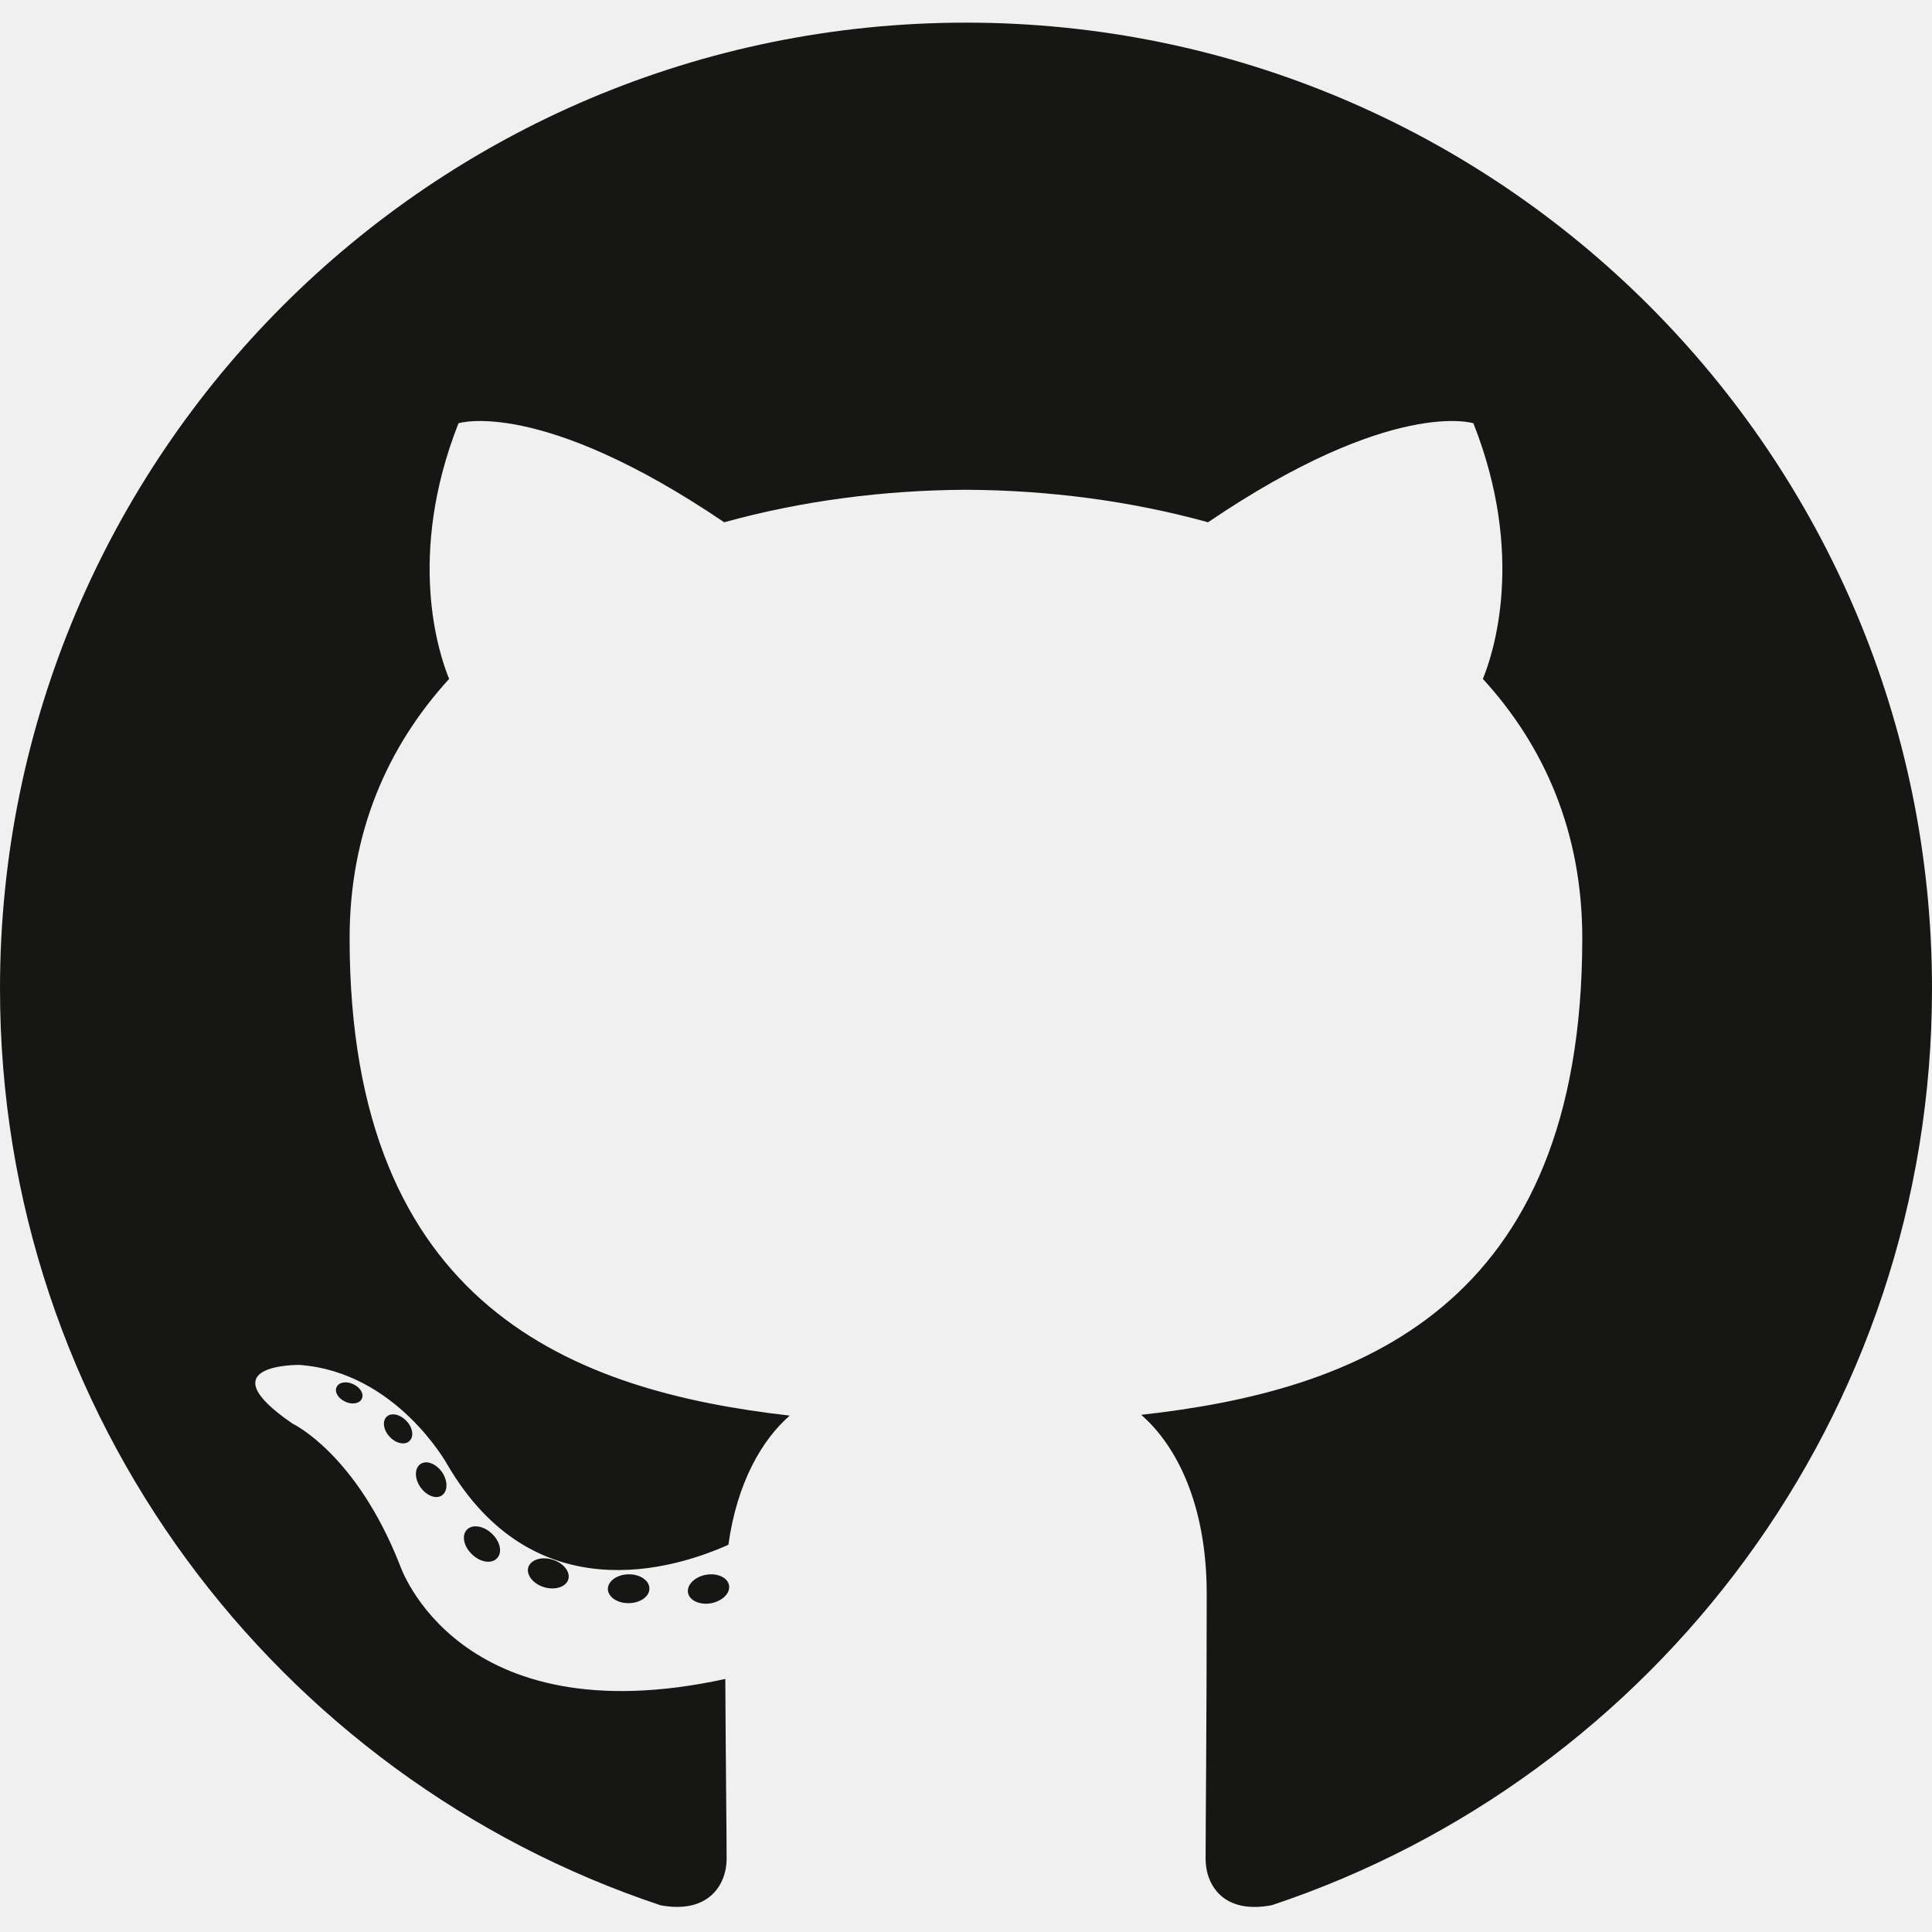
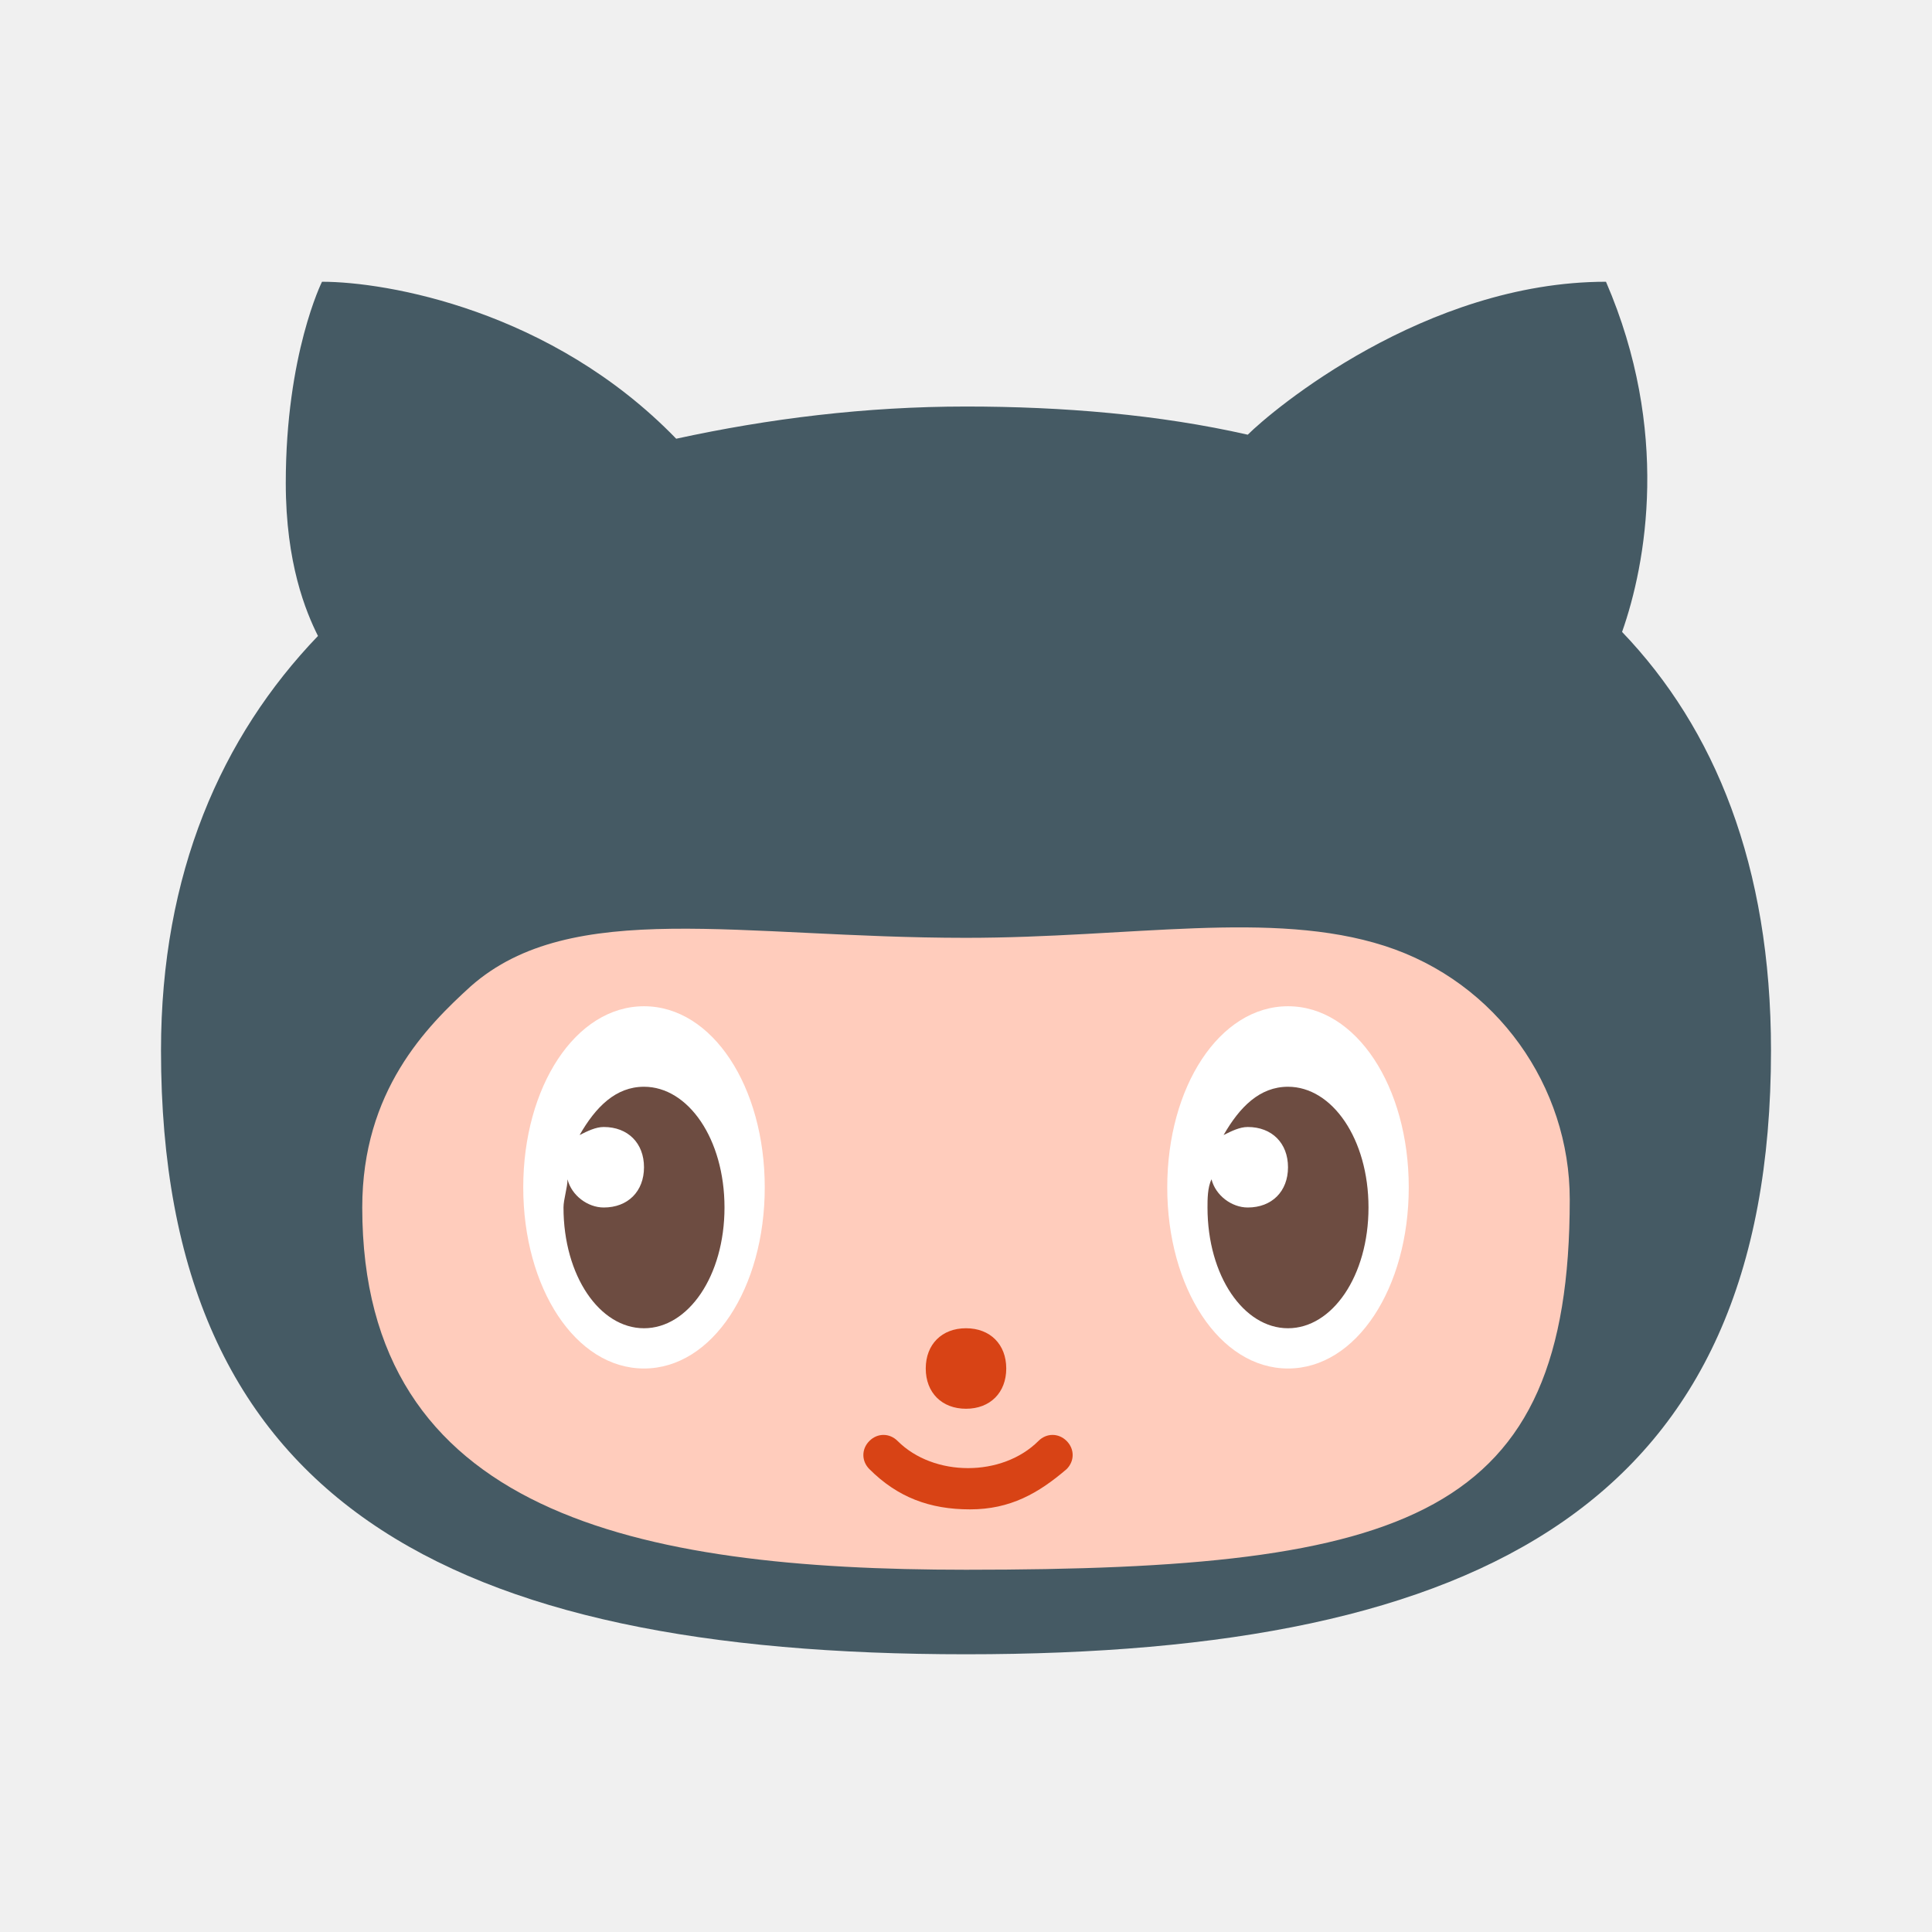
- <svg xmlns="http://www.w3.org/2000/svg" width="256px" height="256px" viewBox="0 -3 256 256" version="1.1" preserveAspectRatio="xMidYMid">
-   <g>
-     <path d="M128.001,0 C57.317,0 0,57.307 0,128.001 C0,184.555 36.676,232.536 87.535,249.461 C93.932,250.646 96.281,246.684 96.281,243.303 C96.281,240.251 96.162,230.168 96.107,219.472 C60.497,227.215 52.983,204.37 52.983,204.37 C47.16,189.575 38.77,185.641 38.77,185.641 C27.157,177.696 39.646,177.859 39.646,177.859 C52.499,178.762 59.267,191.05 59.267,191.05 C70.684,210.618 89.212,204.961 96.516,201.69 C97.665,193.418 100.982,187.771 104.643,184.574 C76.212,181.338 46.325,170.362 46.325,121.316 C46.325,107.341 51.325,95.922 59.513,86.958 C58.184,83.734 53.803,70.716 60.753,53.084 C60.753,53.084 71.502,49.644 95.963,66.205 C106.173,63.369 117.123,61.947 128.001,61.898 C138.879,61.947 149.838,63.369 160.067,66.205 C184.498,49.644 195.232,53.084 195.232,53.084 C202.199,70.716 197.816,83.734 196.487,86.958 C204.694,95.922 209.66,107.341 209.66,121.316 C209.66,170.479 179.716,181.304 151.213,184.473 C155.804,188.445 159.895,196.235 159.895,208.177 C159.895,225.303 159.747,239.087 159.747,243.303 C159.747,246.71 162.051,250.701 168.539,249.444 C219.37,232.5 256,184.536 256,128.001 C256,57.307 198.691,0 128.001,0 Z M47.941,182.34 C47.659,182.976 46.658,183.167 45.747,182.73 C44.818,182.313 44.297,181.446 44.598,180.808 C44.873,180.153 45.876,179.97 46.802,180.409 C47.733,180.827 48.263,181.702 47.941,182.34 Z M54.237,187.958 C53.626,188.524 52.433,188.261 51.623,187.367 C50.786,186.475 50.629,185.281 51.248,184.707 C51.878,184.141 53.035,184.406 53.874,185.298 C54.712,186.201 54.875,187.386 54.237,187.958 Z M58.556,195.146 C57.772,195.691 56.49,195.18 55.697,194.042 C54.913,192.904 54.913,191.539 55.714,190.992 C56.509,190.445 57.772,190.937 58.575,192.067 C59.357,193.224 59.357,194.589 58.556,195.146 Z M65.861,203.471 C65.16,204.245 63.665,204.037 62.572,202.982 C61.452,201.949 61.141,200.485 61.845,199.711 C62.555,198.935 64.058,199.153 65.16,200.201 C66.27,201.231 66.61,202.706 65.861,203.471 Z M75.303,206.282 C74.993,207.284 73.554,207.74 72.104,207.314 C70.656,206.875 69.709,205.701 70.001,204.688 C70.302,203.679 71.748,203.204 73.208,203.66 C74.654,204.096 75.604,205.262 75.303,206.282 Z M86.047,207.474 C86.083,208.529 84.854,209.405 83.332,209.424 C81.801,209.458 80.563,208.603 80.546,207.565 C80.546,206.499 81.748,205.632 83.279,205.606 C84.801,205.577 86.047,206.424 86.047,207.474 Z M96.602,207.069 C96.784,208.099 95.727,209.157 94.215,209.439 C92.73,209.71 91.354,209.074 91.165,208.053 C90.981,206.997 92.058,205.939 93.541,205.666 C95.055,205.403 96.409,206.022 96.602,207.069 Z" fill="#161614" />
-   </g>
+ <svg xmlns="http://www.w3.org/2000/svg" viewBox="0 0 48 48" width="256px" height="256px">
+   <path fill="#455A64" d="M40.3,15.7c0.6-1.7,1.2-5-0.4-8.7c-4.5,0-8.3,3.2-8.9,3.8c-2.2-0.5-4.6-0.7-7-0.7c-2.5,0-4.9,0.3-7.2,0.8C13.7,7.7,9.6,7,8,7c0,0-0.9,1.8-0.9,5c0,2,0.5,3.2,0.8,3.8C5.5,18.3,4,21.7,4,26.1c0,11.2,7.1,15,20,15s20-3.8,20-15C44,21.5,42.6,18.1,40.3,15.7z" />
+   <path fill="#FFCCBC" d="M24,39c-8.2,0-15-1.4-15-9c0-2.9,1.6-4.5,2.7-5.5c2.5-2.2,6.7-1.2,12.3-1.2c4.1,0,7.6-0.7,10.4,0.2c2.8,0.9,4.6,3.5,4.6,6.3C39,37.7,35,39,24,39z" />
+   <path fill="#D84315" d="M25,34c0,0.6-0.4,1-1,1s-1-0.4-1-1s0.4-1,1-1S25,33.4,25,34z M26.5,36.5c0.2-0.2,0.2-0.5,0-0.7s-0.5-0.2-0.7,0c-0.9,0.9-2.6,0.9-3.5,0c-0.2-0.2-0.5-0.2-0.7,0s-0.2,0.5,0,0.7c0.7,0.7,1.5,1,2.5,1S25.8,37.1,26.5,36.5z" />
+   <path fill="#FFF" d="M19,29.5c0,2.5-1.3,4.5-3,4.5s-3-2-3-4.5s1.3-4.5,3-4.5S19,27,19,29.5z M32,25c-1.7,0-3,2-3,4.5s1.3,4.5,3,4.5c1.7,0,3-2,3-4.5S33.7,25,32,25z" />
+   <path fill="#6D4C41" d="M34,30c0,1.7-0.9,3-2,3s-2-1.3-2-3c0-0.2,0-0.5,0.1-0.7c0.1,0.4,0.5,0.7,0.9,0.7c0.6,0,1-0.4,1-1c0-0.6-0.4-1-1-1c-0.2,0-0.4,0.1-0.6,0.2c0.4-0.7,0.9-1.2,1.6-1.2C33.1,27,34,28.3,34,30z M16,27c-0.7,0-1.2,0.5-1.6,1.2c0.2-0.1,0.4-0.2,0.6-0.2c0.6,0,1,0.4,1,1c0,0.6-0.4,1-1,1c-0.4,0-0.8-0.3-0.9-0.7c0,0.2-0.1,0.5-0.1,0.7c0,1.7,0.9,3,2,3s2-1.3,2-3S17.1,27,16,27z" />
</svg>
